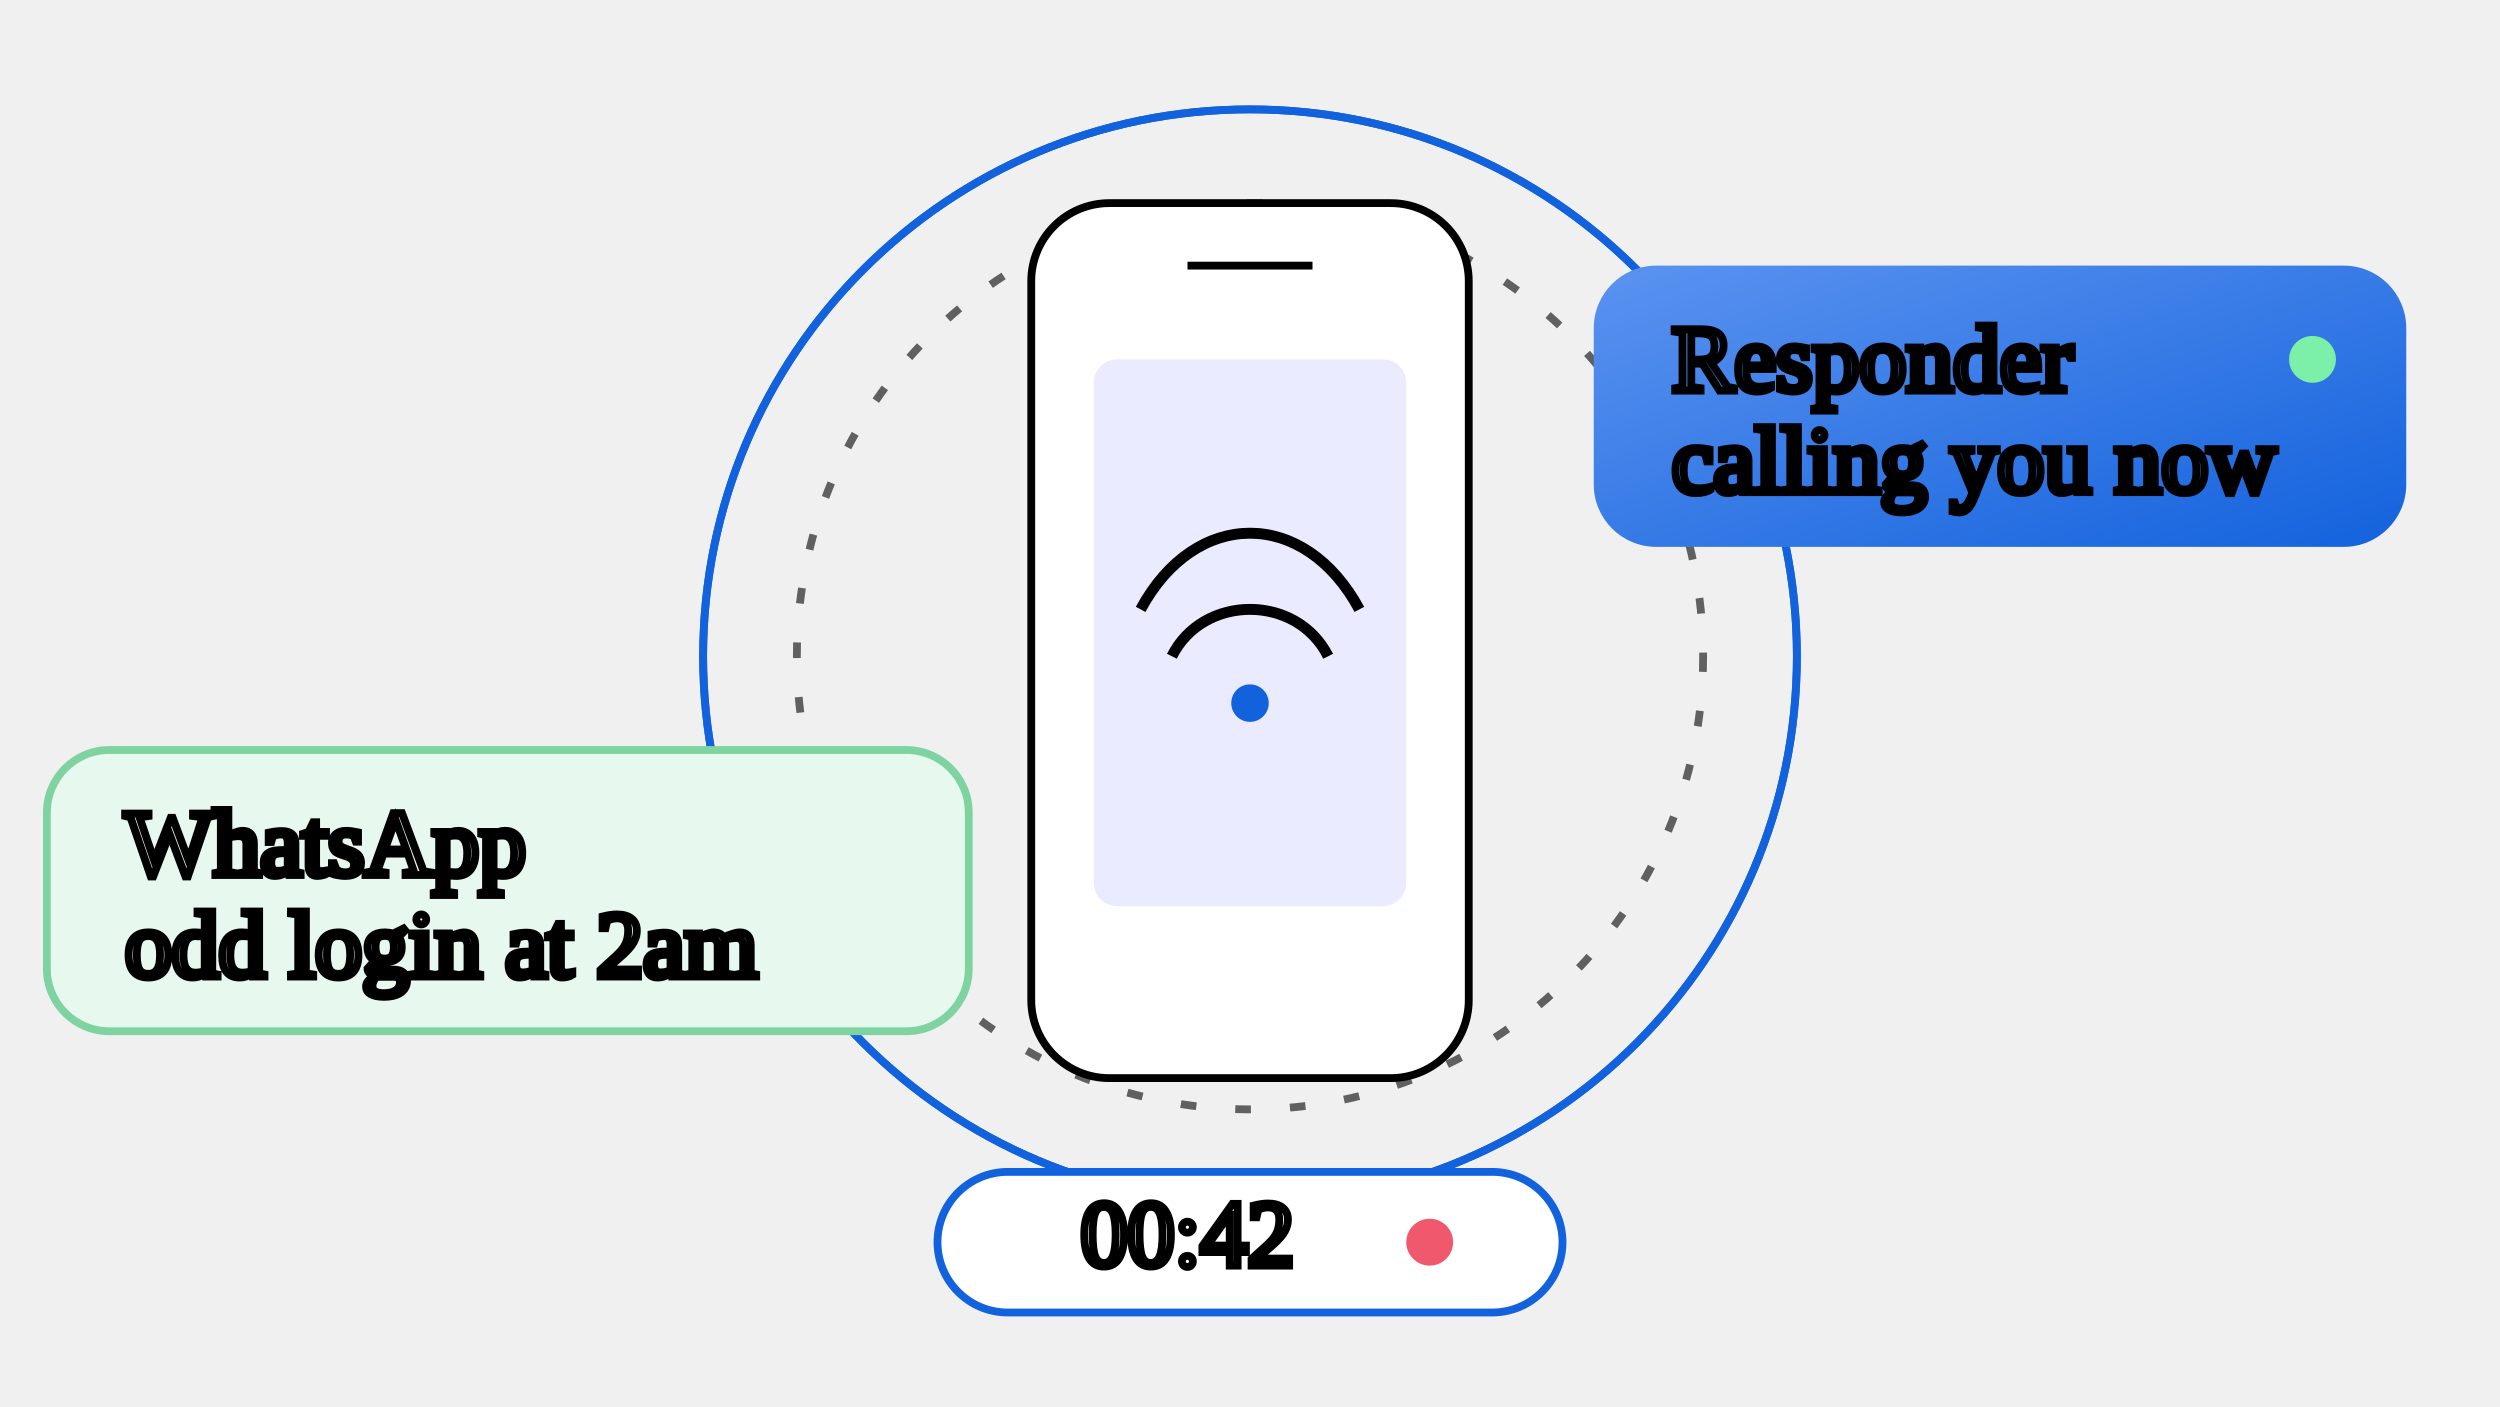
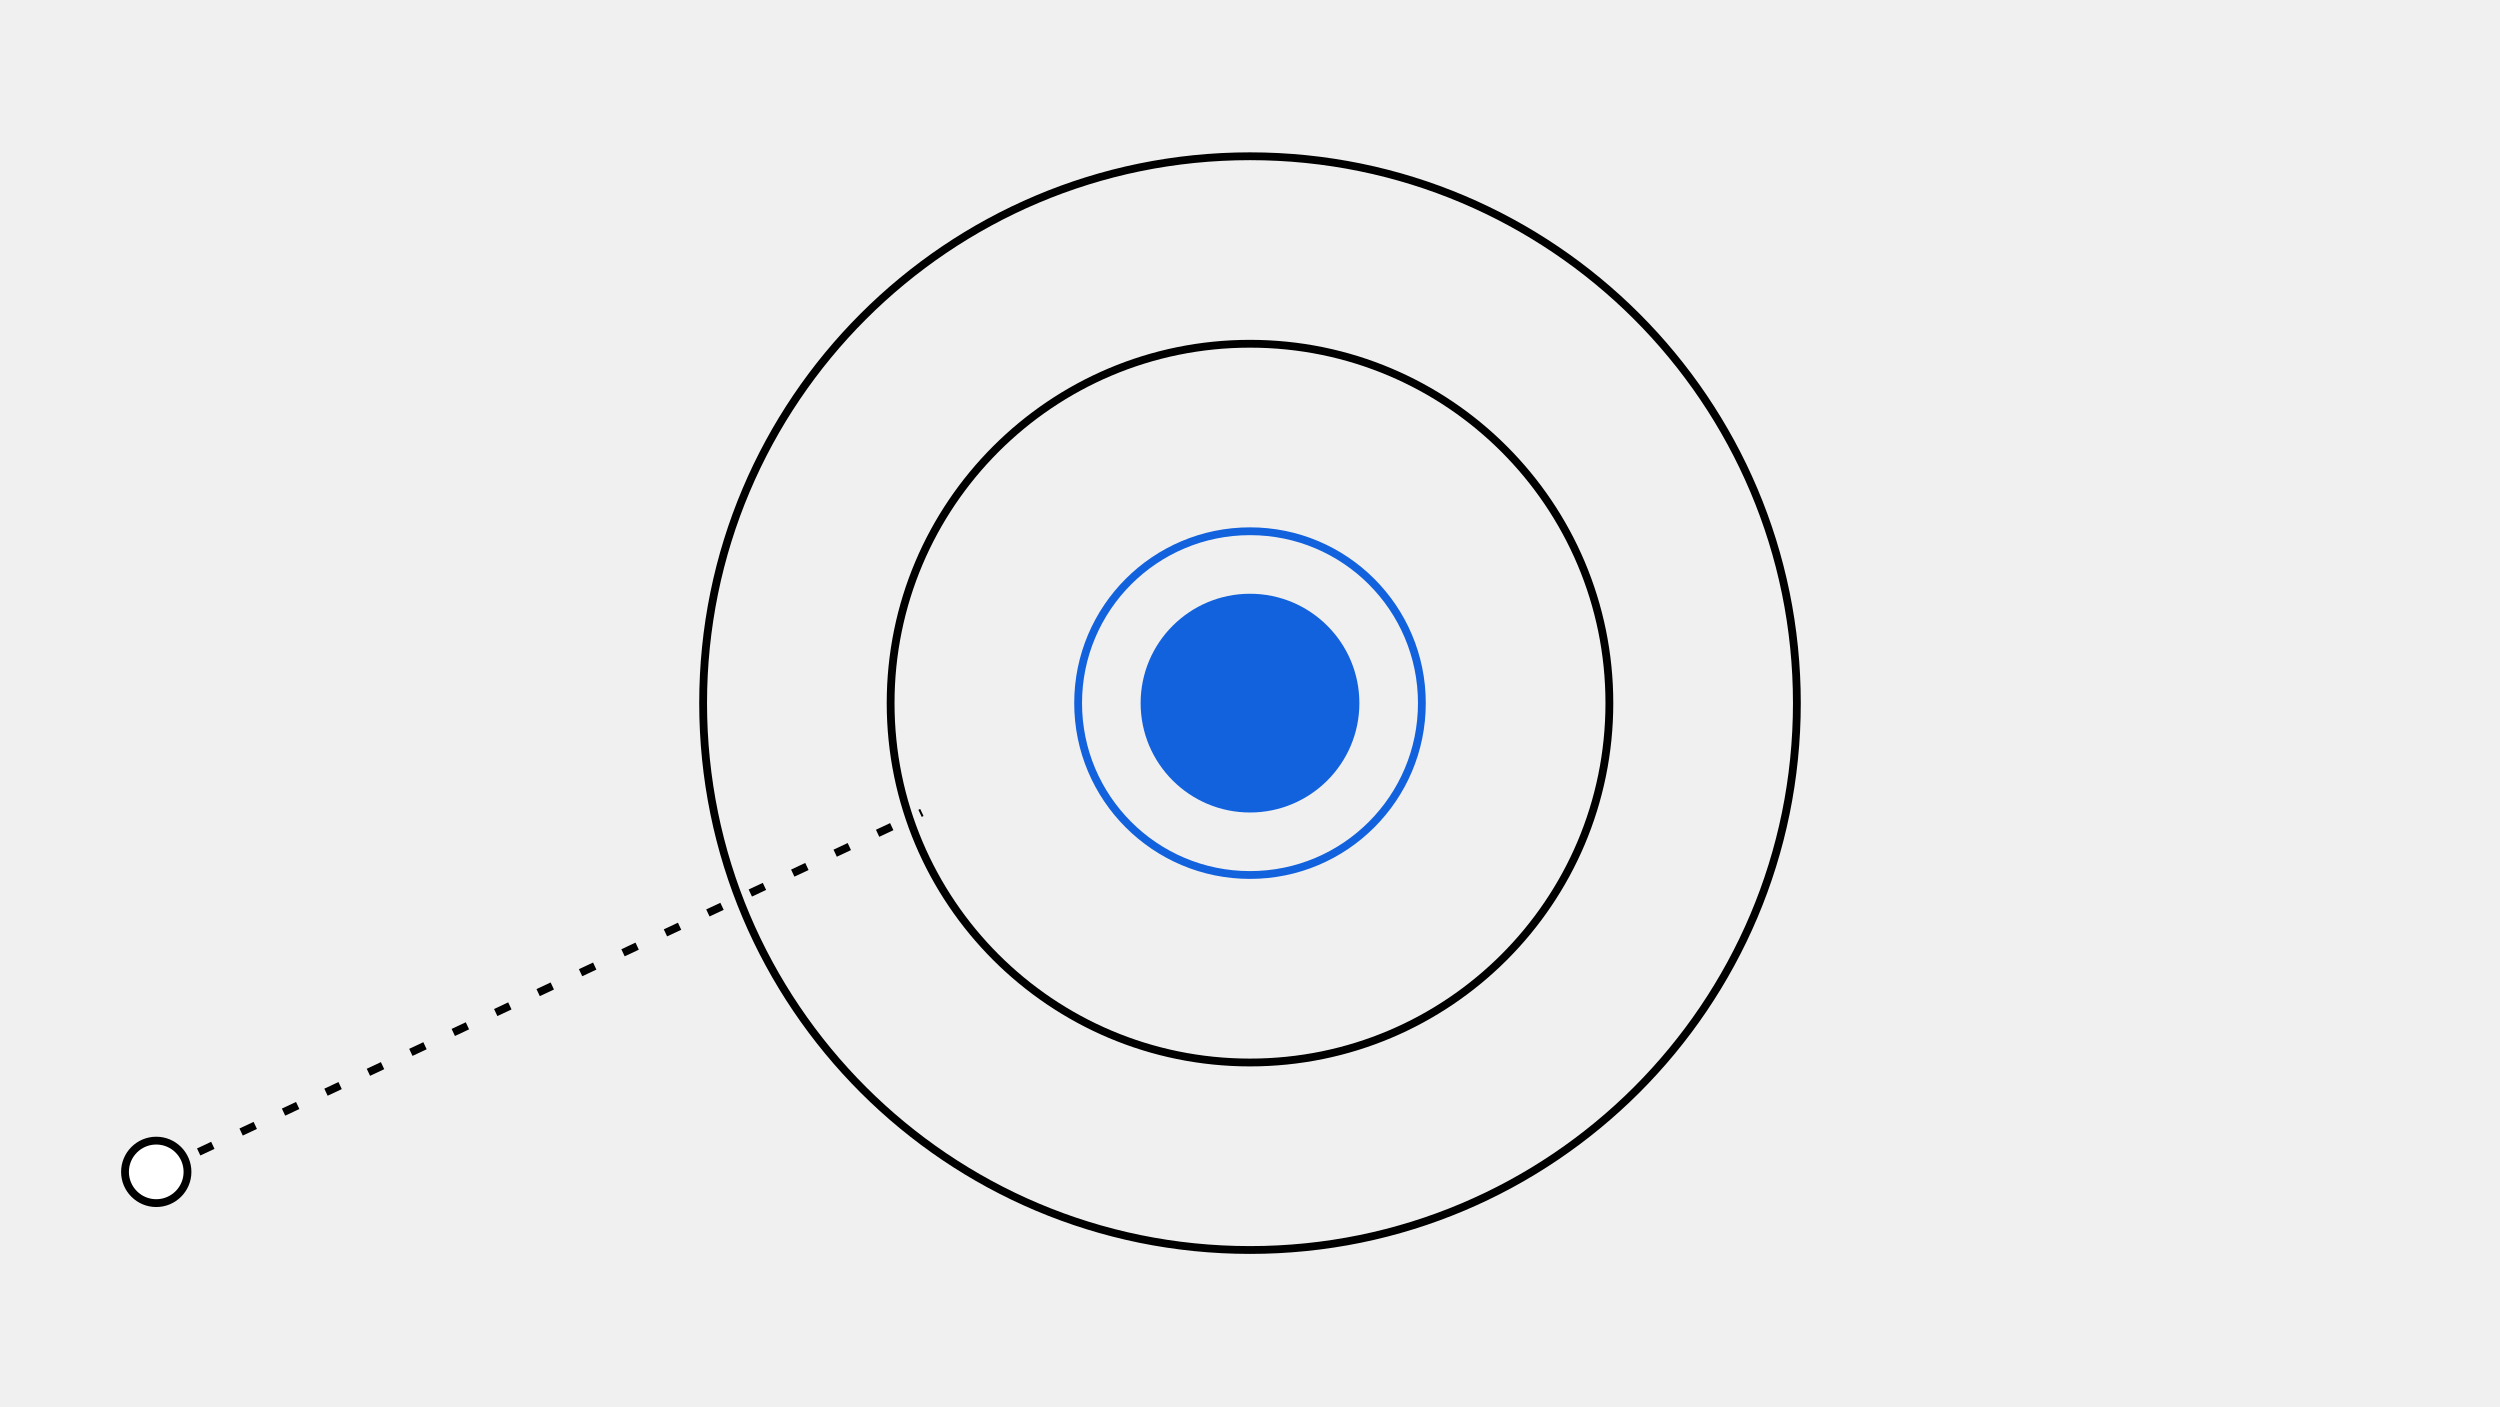
- <svg viewBox="0 0 320 180" fill="none" stroke="currentColor" stroke-width="1" aria-hidden="true">
-   <defs>
-     <linearGradient id="rs-b" x1="0" y1="0" x2="1" y2="1">
-       <stop offset="0" stop-color="#5B93F0" />
-       <stop offset="1" stop-color="#1362DD" />
-     </linearGradient>
-   </defs>
-   <circle class="ping" cx="160" cy="84" r="70" stroke="#1362DD" />
-   <circle class="ping d2" cx="160" cy="84" r="70" stroke="#1362DD" />
-   <circle class="a" cx="160" cy="84" r="58" stroke-dasharray="2 5" opacity=".6" />
-   <rect x="132" y="26" width="56" height="112" rx="10" fill="#fff" />
-   <path d="M152 34H168" />
-   <rect x="140" y="46" width="40" height="70" rx="3" fill="#EBEBFF" stroke="none" />
-   <path class="a" d="M150 84c4-8 16-8 20 0M146 78c7-13 21-13 28 0" stroke-width="1.4" />
-   <circle cx="160" cy="90" r="2.4" fill="#1362DD" stroke="none" />
-   <rect x="204" y="34" width="104" height="36" rx="8" fill="url(#rs-b)" stroke="none" />
-   <text x="214" y="50" class="t w">Responder</text>
-   <text x="214" y="63" class="t w2">calling you now</text>
-   <circle class="glow" cx="296" cy="46" r="3" fill="#7CF0A8" stroke="none" />
-   <rect x="6" y="96" width="118" height="36" rx="8" fill="#E7F8EE" stroke="#7FD3A0" />
-   <text x="16" y="112" class="t g-t">WhatsApp</text>
-   <text x="16" y="125" class="t">odd login at 2am</text>
-   <rect x="120" y="150" width="80" height="18" rx="9" fill="#fff" stroke="#1362DD" />
-   <text x="152" y="162" class="t a-t" text-anchor="middle">00<tspan class="blink">:</tspan>42</text>
-   <circle class="glow" cx="183" cy="159" r="3" fill="#F0586E" stroke="none" />
+ <svg viewBox="0 0 320 180" fill="none" stroke="currentColor" stroke-width="1" stroke-linejoin="round" aria-hidden="true">
+   <circle class="soft" cx="160" cy="90" r="70" />
+   <circle class="soft" cx="160" cy="90" r="46" />
+   <circle class="ping" cx="160" cy="90" r="22" stroke="#1362DD" />
+   <path class="soft" d="M20 150L118 104" stroke-dasharray="2 4" />
+   <circle cx="20" cy="150" r="4" fill="#fff" />
+   <circle cx="160" cy="90" r="14" fill="#1362DD" stroke="none" />
</svg>
